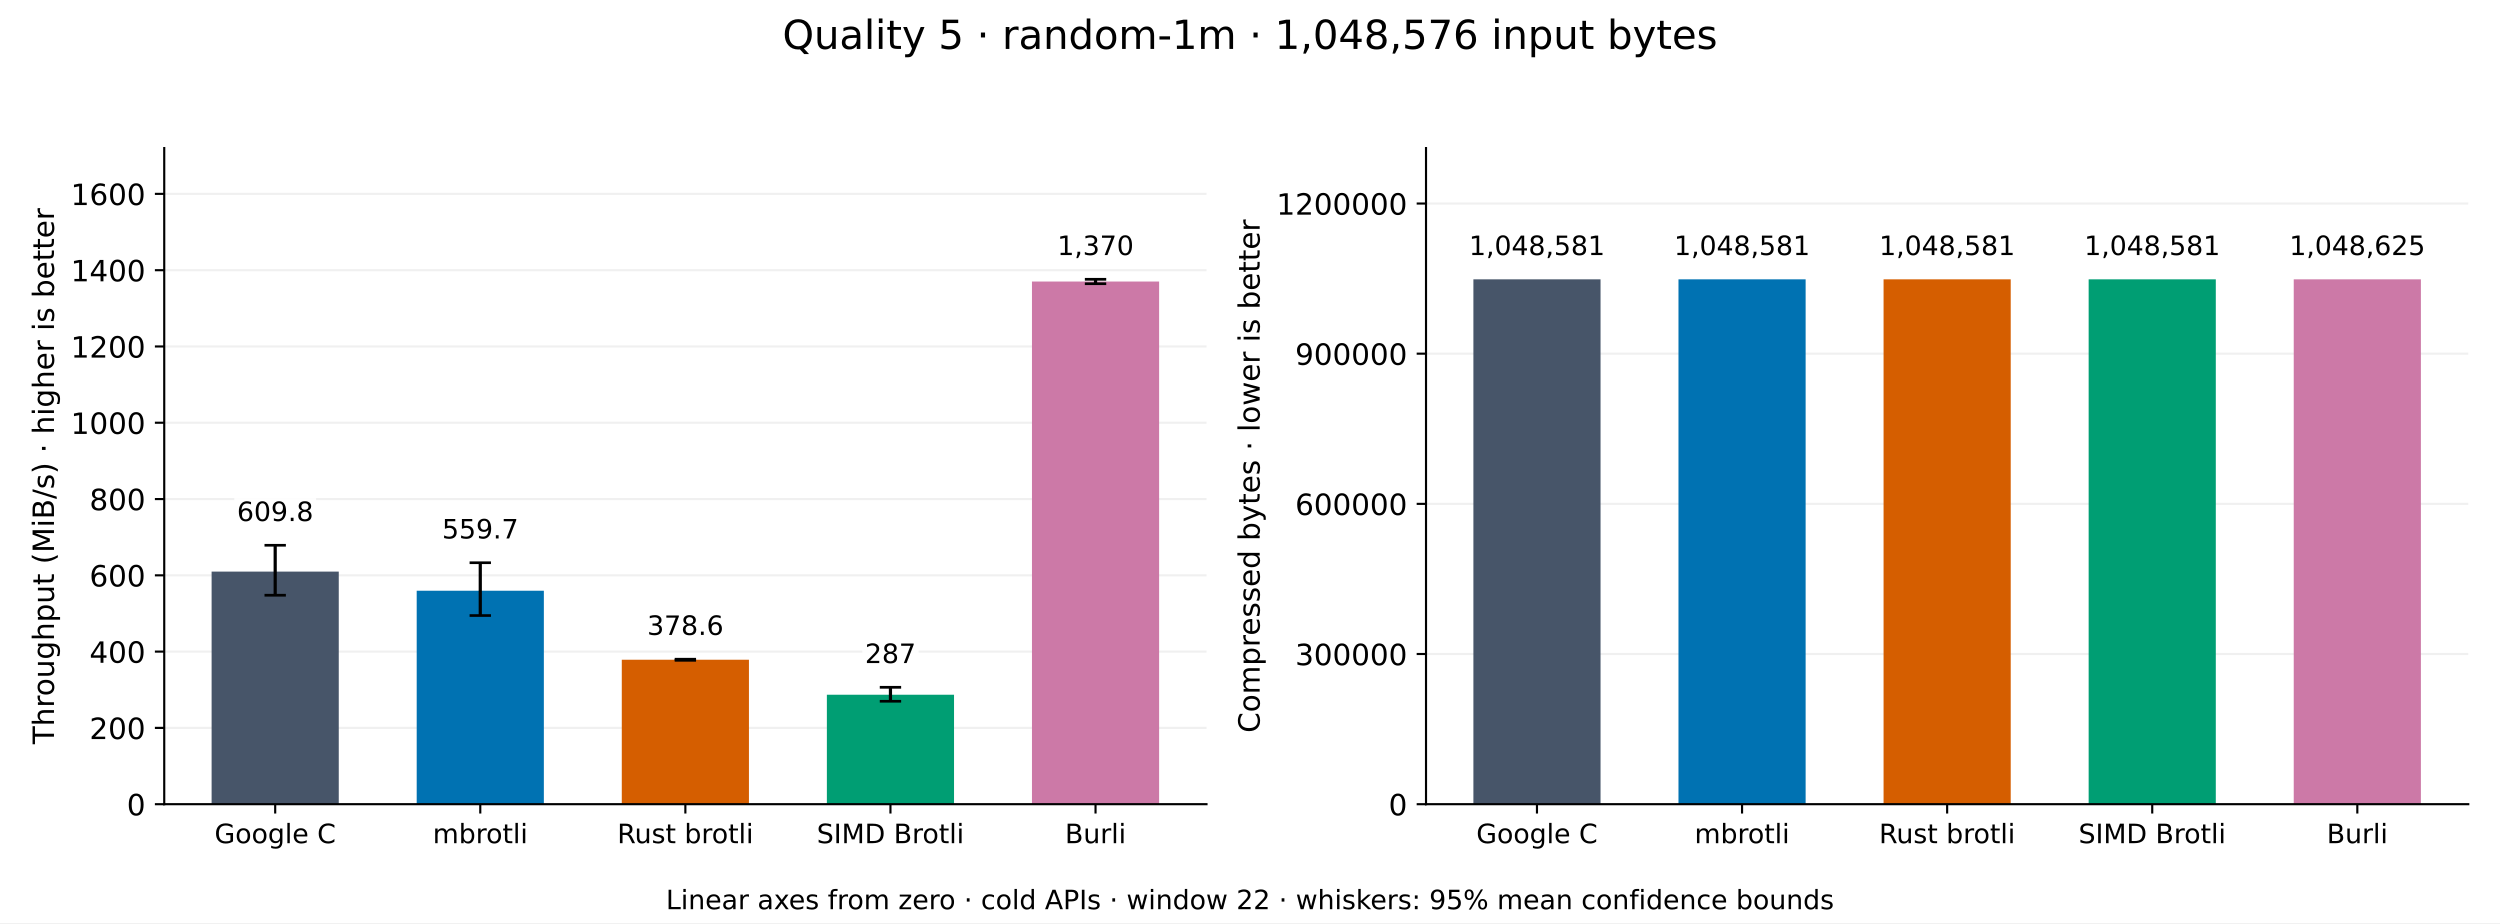
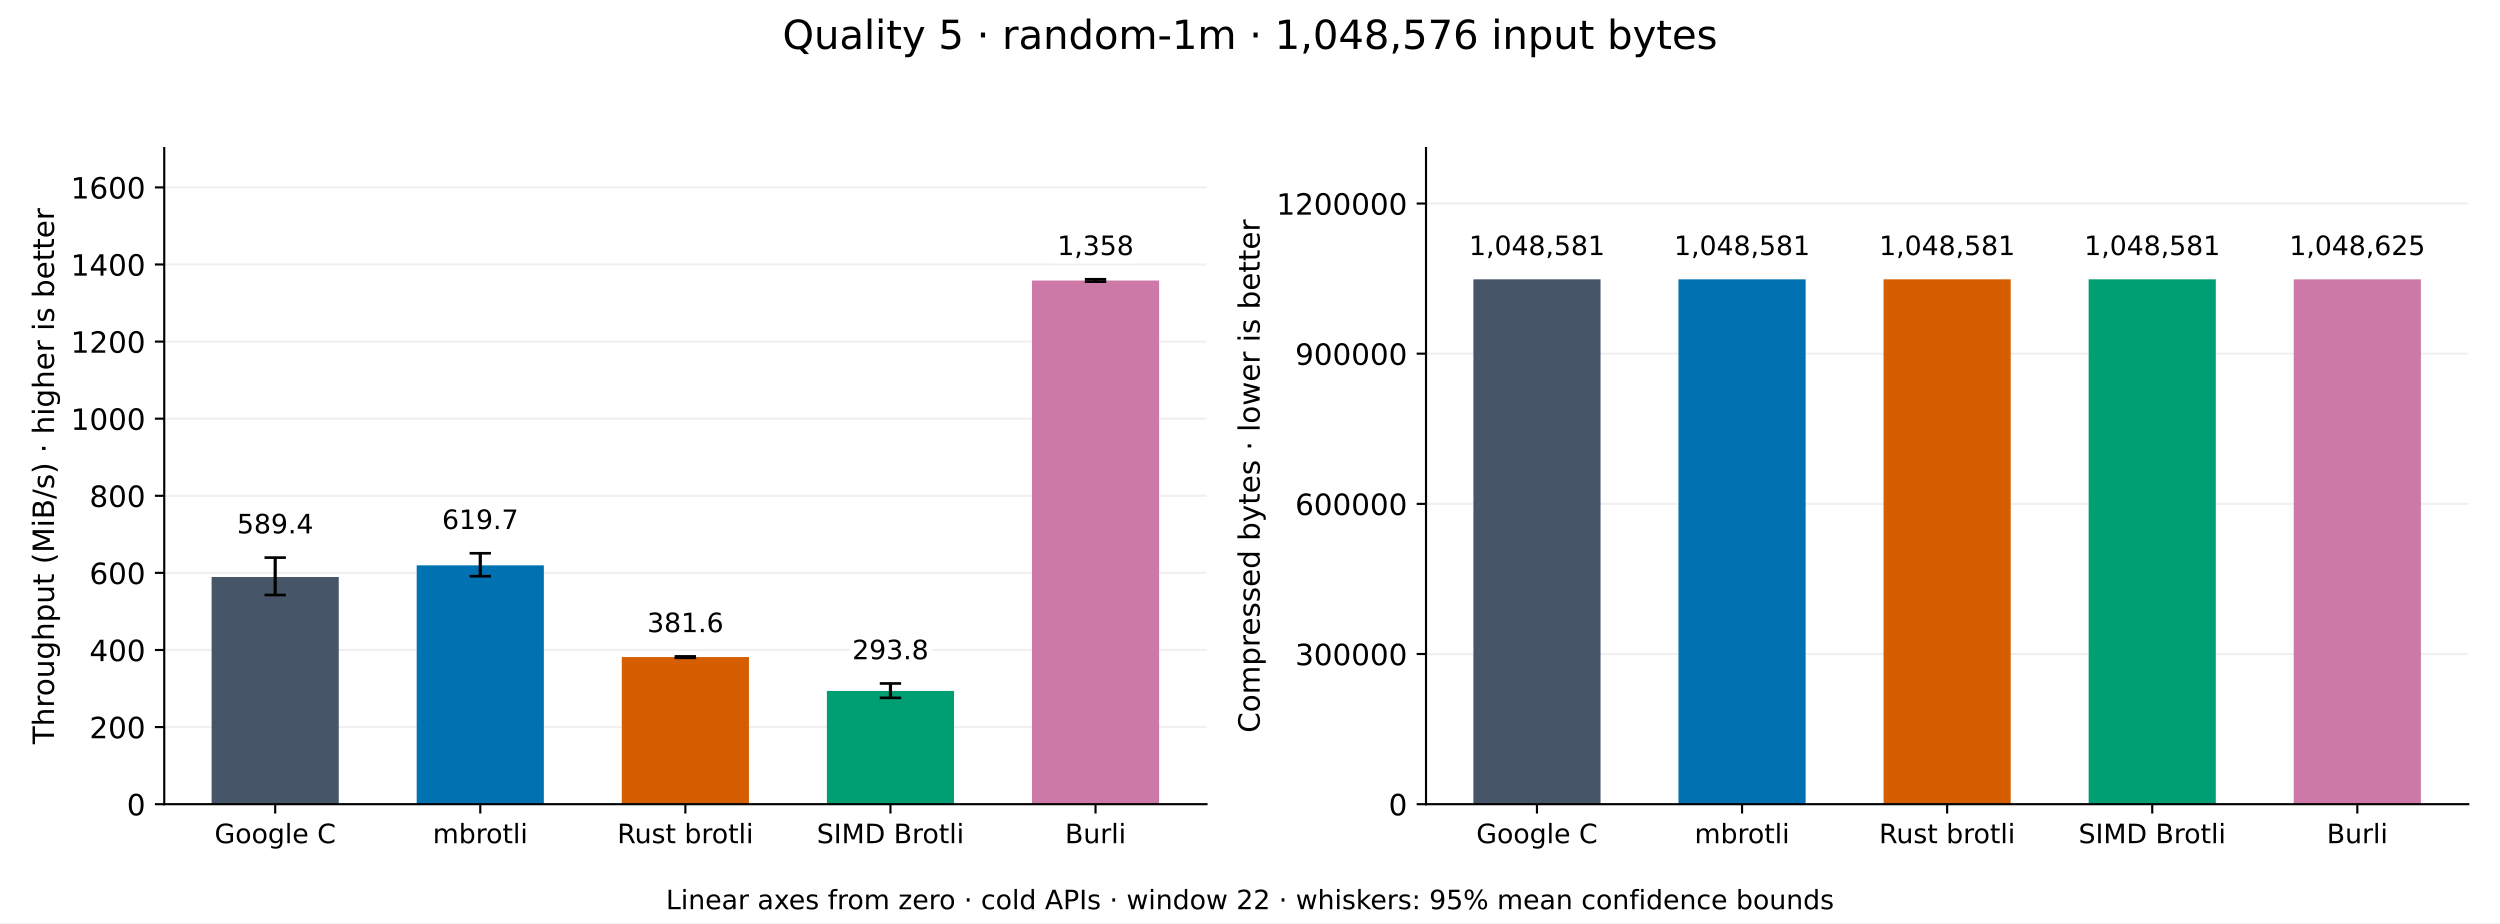
<svg xmlns="http://www.w3.org/2000/svg" xmlns:xlink="http://www.w3.org/1999/xlink" width="936pt" height="345.6pt" viewBox="0 0 936 345.6" version="1.1">
  <defs>
    <style type="text/css">*{stroke-linejoin: round; stroke-linecap: butt}</style>
  </defs>
  <g id="figure_1">
    <g id="patch_1">
      <path d="M 0 345.6 L 936 345.6 L 936 0 L 0 0 z " style="fill: #ffffff" />
    </g>
    <g id="axes_1">
      <g id="patch_2">
        <path d="M 61.49 301.088 L 451.71 301.088 L 451.71 55.44 L 61.49 55.44 z " style="fill: #ffffff" />
      </g>
      <g id="matplotlib.axis_1">
        <g id="xtick_1">
          <g id="line2d_1">
            <defs>
              <path id="m3d63aaa0ea" d="M 0 0 L 0 3.5 " style="stroke: #000000; stroke-width: 0.8" />
            </defs>
            <g>
              <use xlink:href="#m3d63aaa0ea" x="103.031" y="301.088" style="stroke: #000000; stroke-width: 0.8" />
            </g>
          </g>
          <g id="text_1">
            <text style="font-size: 10px; font-family: 'DejaVu Sans', 'Bitstream Vera Sans', 'Computer Modern Sans Serif', 'Lucida Grande', 'Verdana', 'Geneva', 'Lucid', 'Arial', 'Helvetica', 'Avant Garde', sans-serif; text-anchor: middle" x="103.031" y="315.686" transform="rotate(-0 103.0305 315.6864)">Google C</text>
          </g>
        </g>
        <g id="xtick_2">
          <g id="line2d_2">
            <g>
              <use xlink:href="#m3d63aaa0ea" x="179.815" y="301.088" style="stroke: #000000; stroke-width: 0.8" />
            </g>
          </g>
          <g id="text_2">
            <text style="font-size: 10px; font-family: 'DejaVu Sans', 'Bitstream Vera Sans', 'Computer Modern Sans Serif', 'Lucida Grande', 'Verdana', 'Geneva', 'Lucid', 'Arial', 'Helvetica', 'Avant Garde', sans-serif; text-anchor: middle" x="179.815" y="315.686" transform="rotate(-0 179.8153 315.6864)">mbrotli</text>
          </g>
        </g>
        <g id="xtick_3">
          <g id="line2d_3">
            <g>
              <use xlink:href="#m3d63aaa0ea" x="256.6" y="301.088" style="stroke: #000000; stroke-width: 0.8" />
            </g>
          </g>
          <g id="text_3">
            <text style="font-size: 10px; font-family: 'DejaVu Sans', 'Bitstream Vera Sans', 'Computer Modern Sans Serif', 'Lucida Grande', 'Verdana', 'Geneva', 'Lucid', 'Arial', 'Helvetica', 'Avant Garde', sans-serif; text-anchor: middle" x="256.6" y="315.686" transform="rotate(-0 256.6 315.6864)">Rust brotli</text>
          </g>
        </g>
        <g id="xtick_4">
          <g id="line2d_4">
            <g>
              <use xlink:href="#m3d63aaa0ea" x="333.385" y="301.088" style="stroke: #000000; stroke-width: 0.8" />
            </g>
          </g>
          <g id="text_4">
            <text style="font-size: 10px; font-family: 'DejaVu Sans', 'Bitstream Vera Sans', 'Computer Modern Sans Serif', 'Lucida Grande', 'Verdana', 'Geneva', 'Lucid', 'Arial', 'Helvetica', 'Avant Garde', sans-serif; text-anchor: middle" x="333.385" y="315.686" transform="rotate(-0 333.3847 315.6864)">SIMD Brotli</text>
          </g>
        </g>
        <g id="xtick_5">
          <g id="line2d_5">
            <g>
              <use xlink:href="#m3d63aaa0ea" x="410.169" y="301.088" style="stroke: #000000; stroke-width: 0.8" />
            </g>
          </g>
          <g id="text_5">
            <text style="font-size: 10px; font-family: 'DejaVu Sans', 'Bitstream Vera Sans', 'Computer Modern Sans Serif', 'Lucida Grande', 'Verdana', 'Geneva', 'Lucid', 'Arial', 'Helvetica', 'Avant Garde', sans-serif; text-anchor: middle" x="410.169" y="315.686" transform="rotate(-0 410.1695 315.6864)">Burli</text>
          </g>
        </g>
      </g>
      <g id="matplotlib.axis_2">
        <g id="ytick_1">
          <g id="line2d_6">
            <path d="M 61.49 301.088 L 451.71 301.088 " clip-path="url(#pde693d2f32)" style="fill: none; stroke: #b0b0b0; stroke-opacity: 0.18; stroke-width: 0.8; stroke-linecap: square" />
          </g>
          <g id="line2d_7">
            <defs>
              <path id="mb6c034703b" d="M 0 0 L -3.5 0 " style="stroke: #000000; stroke-width: 0.8" />
            </defs>
            <g>
              <use xlink:href="#mb6c034703b" x="61.49" y="301.088" style="stroke: #000000; stroke-width: 0.8" />
            </g>
          </g>
          <g id="text_6">
            <text style="font-size: 11px; font-family: 'DejaVu Sans', 'Bitstream Vera Sans', 'Computer Modern Sans Serif', 'Lucida Grande', 'Verdana', 'Geneva', 'Lucid', 'Arial', 'Helvetica', 'Avant Garde', sans-serif; text-anchor: end" x="54.49" y="305.267" transform="rotate(-0 54.49 305.2671)">0</text>
          </g>
        </g>
        <g id="ytick_2">
          <g id="line2d_8">
-             <path d="M 61.49 272.526 L 451.71 272.526 " clip-path="url(#pde693d2f32)" style="fill: none; stroke: #b0b0b0; stroke-opacity: 0.18; stroke-width: 0.8; stroke-linecap: square" />
+             <path d="M 61.49 272.222 L 451.71 272.222 " clip-path="url(#pde693d2f32)" style="fill: none; stroke: #b0b0b0; stroke-opacity: 0.18; stroke-width: 0.8; stroke-linecap: square" />
          </g>
          <g id="line2d_9">
            <g>
-               <use xlink:href="#mb6c034703b" x="61.49" y="272.526" style="stroke: #000000; stroke-width: 0.8" />
+               <use xlink:href="#mb6c034703b" x="61.49" y="272.222" style="stroke: #000000; stroke-width: 0.8" />
            </g>
          </g>
          <g id="text_7">
-             <text style="font-size: 11px; font-family: 'DejaVu Sans', 'Bitstream Vera Sans', 'Computer Modern Sans Serif', 'Lucida Grande', 'Verdana', 'Geneva', 'Lucid', 'Arial', 'Helvetica', 'Avant Garde', sans-serif; text-anchor: end" x="54.49" y="276.705" transform="rotate(-0 54.49 276.7052)">200</text>
+             <text style="font-size: 11px; font-family: 'DejaVu Sans', 'Bitstream Vera Sans', 'Computer Modern Sans Serif', 'Lucida Grande', 'Verdana', 'Geneva', 'Lucid', 'Arial', 'Helvetica', 'Avant Garde', sans-serif; text-anchor: end" x="54.49" y="276.401" transform="rotate(-0 54.49 276.4007)">200</text>
          </g>
        </g>
        <g id="ytick_3">
          <g id="line2d_10">
-             <path d="M 61.49 243.964 L 451.71 243.964 " clip-path="url(#pde693d2f32)" style="fill: none; stroke: #b0b0b0; stroke-opacity: 0.18; stroke-width: 0.8; stroke-linecap: square" />
+             <path d="M 61.49 243.355 L 451.71 243.355 " clip-path="url(#pde693d2f32)" style="fill: none; stroke: #b0b0b0; stroke-opacity: 0.18; stroke-width: 0.8; stroke-linecap: square" />
          </g>
          <g id="line2d_11">
            <g>
-               <use xlink:href="#mb6c034703b" x="61.49" y="243.964" style="stroke: #000000; stroke-width: 0.8" />
+               <use xlink:href="#mb6c034703b" x="61.49" y="243.355" style="stroke: #000000; stroke-width: 0.8" />
            </g>
          </g>
          <g id="text_8">
-             <text style="font-size: 11px; font-family: 'DejaVu Sans', 'Bitstream Vera Sans', 'Computer Modern Sans Serif', 'Lucida Grande', 'Verdana', 'Geneva', 'Lucid', 'Arial', 'Helvetica', 'Avant Garde', sans-serif; text-anchor: end" x="54.49" y="248.143" transform="rotate(-0 54.49 248.1433)">400</text>
+             <text style="font-size: 11px; font-family: 'DejaVu Sans', 'Bitstream Vera Sans', 'Computer Modern Sans Serif', 'Lucida Grande', 'Verdana', 'Geneva', 'Lucid', 'Arial', 'Helvetica', 'Avant Garde', sans-serif; text-anchor: end" x="54.49" y="247.534" transform="rotate(-0 54.49 247.5343)">400</text>
          </g>
        </g>
        <g id="ytick_4">
          <g id="line2d_12">
-             <path d="M 61.49 215.402 L 451.71 215.402 " clip-path="url(#pde693d2f32)" style="fill: none; stroke: #b0b0b0; stroke-opacity: 0.18; stroke-width: 0.8; stroke-linecap: square" />
+             <path d="M 61.49 214.489 L 451.71 214.489 " clip-path="url(#pde693d2f32)" style="fill: none; stroke: #b0b0b0; stroke-opacity: 0.18; stroke-width: 0.8; stroke-linecap: square" />
          </g>
          <g id="line2d_13">
            <g>
-               <use xlink:href="#mb6c034703b" x="61.49" y="215.402" style="stroke: #000000; stroke-width: 0.8" />
+               <use xlink:href="#mb6c034703b" x="61.49" y="214.489" style="stroke: #000000; stroke-width: 0.8" />
            </g>
          </g>
          <g id="text_9">
-             <text style="font-size: 11px; font-family: 'DejaVu Sans', 'Bitstream Vera Sans', 'Computer Modern Sans Serif', 'Lucida Grande', 'Verdana', 'Geneva', 'Lucid', 'Arial', 'Helvetica', 'Avant Garde', sans-serif; text-anchor: end" x="54.49" y="219.581" transform="rotate(-0 54.49 219.5814)">600</text>
+             <text style="font-size: 11px; font-family: 'DejaVu Sans', 'Bitstream Vera Sans', 'Computer Modern Sans Serif', 'Lucida Grande', 'Verdana', 'Geneva', 'Lucid', 'Arial', 'Helvetica', 'Avant Garde', sans-serif; text-anchor: end" x="54.49" y="218.668" transform="rotate(-0 54.49 218.6679)">600</text>
          </g>
        </g>
        <g id="ytick_5">
          <g id="line2d_14">
-             <path d="M 61.49 186.84 L 451.71 186.84 " clip-path="url(#pde693d2f32)" style="fill: none; stroke: #b0b0b0; stroke-opacity: 0.18; stroke-width: 0.8; stroke-linecap: square" />
+             <path d="M 61.49 185.622 L 451.71 185.622 " clip-path="url(#pde693d2f32)" style="fill: none; stroke: #b0b0b0; stroke-opacity: 0.18; stroke-width: 0.8; stroke-linecap: square" />
          </g>
          <g id="line2d_15">
            <g>
-               <use xlink:href="#mb6c034703b" x="61.49" y="186.84" style="stroke: #000000; stroke-width: 0.8" />
+               <use xlink:href="#mb6c034703b" x="61.49" y="185.622" style="stroke: #000000; stroke-width: 0.8" />
            </g>
          </g>
          <g id="text_10">
-             <text style="font-size: 11px; font-family: 'DejaVu Sans', 'Bitstream Vera Sans', 'Computer Modern Sans Serif', 'Lucida Grande', 'Verdana', 'Geneva', 'Lucid', 'Arial', 'Helvetica', 'Avant Garde', sans-serif; text-anchor: end" x="54.49" y="191.019" transform="rotate(-0 54.49 191.0195)">800</text>
+             <text style="font-size: 11px; font-family: 'DejaVu Sans', 'Bitstream Vera Sans', 'Computer Modern Sans Serif', 'Lucida Grande', 'Verdana', 'Geneva', 'Lucid', 'Arial', 'Helvetica', 'Avant Garde', sans-serif; text-anchor: end" x="54.49" y="189.801" transform="rotate(-0 54.49 189.8015)">800</text>
          </g>
        </g>
        <g id="ytick_6">
          <g id="line2d_16">
-             <path d="M 61.49 158.278 L 451.71 158.278 " clip-path="url(#pde693d2f32)" style="fill: none; stroke: #b0b0b0; stroke-opacity: 0.18; stroke-width: 0.8; stroke-linecap: square" />
+             <path d="M 61.49 156.756 L 451.71 156.756 " clip-path="url(#pde693d2f32)" style="fill: none; stroke: #b0b0b0; stroke-opacity: 0.18; stroke-width: 0.8; stroke-linecap: square" />
          </g>
          <g id="line2d_17">
            <g>
-               <use xlink:href="#mb6c034703b" x="61.49" y="158.278" style="stroke: #000000; stroke-width: 0.8" />
+               <use xlink:href="#mb6c034703b" x="61.49" y="156.756" style="stroke: #000000; stroke-width: 0.8" />
            </g>
          </g>
          <g id="text_11">
-             <text style="font-size: 11px; font-family: 'DejaVu Sans', 'Bitstream Vera Sans', 'Computer Modern Sans Serif', 'Lucida Grande', 'Verdana', 'Geneva', 'Lucid', 'Arial', 'Helvetica', 'Avant Garde', sans-serif; text-anchor: end" x="54.49" y="162.458" transform="rotate(-0 54.49 162.4576)">1000</text>
+             <text style="font-size: 11px; font-family: 'DejaVu Sans', 'Bitstream Vera Sans', 'Computer Modern Sans Serif', 'Lucida Grande', 'Verdana', 'Geneva', 'Lucid', 'Arial', 'Helvetica', 'Avant Garde', sans-serif; text-anchor: end" x="54.49" y="160.935" transform="rotate(-0 54.49 160.9351)">1000</text>
          </g>
        </g>
        <g id="ytick_7">
          <g id="line2d_18">
-             <path d="M 61.49 129.717 L 451.71 129.717 " clip-path="url(#pde693d2f32)" style="fill: none; stroke: #b0b0b0; stroke-opacity: 0.18; stroke-width: 0.8; stroke-linecap: square" />
+             <path d="M 61.49 127.89 L 451.71 127.89 " clip-path="url(#pde693d2f32)" style="fill: none; stroke: #b0b0b0; stroke-opacity: 0.18; stroke-width: 0.8; stroke-linecap: square" />
          </g>
          <g id="line2d_19">
            <g>
-               <use xlink:href="#mb6c034703b" x="61.49" y="129.717" style="stroke: #000000; stroke-width: 0.8" />
+               <use xlink:href="#mb6c034703b" x="61.49" y="127.89" style="stroke: #000000; stroke-width: 0.8" />
            </g>
          </g>
          <g id="text_12">
-             <text style="font-size: 11px; font-family: 'DejaVu Sans', 'Bitstream Vera Sans', 'Computer Modern Sans Serif', 'Lucida Grande', 'Verdana', 'Geneva', 'Lucid', 'Arial', 'Helvetica', 'Avant Garde', sans-serif; text-anchor: end" x="54.49" y="133.896" transform="rotate(-0 54.49 133.8957)">1200</text>
+             <text style="font-size: 11px; font-family: 'DejaVu Sans', 'Bitstream Vera Sans', 'Computer Modern Sans Serif', 'Lucida Grande', 'Verdana', 'Geneva', 'Lucid', 'Arial', 'Helvetica', 'Avant Garde', sans-serif; text-anchor: end" x="54.49" y="132.069" transform="rotate(-0 54.49 132.0687)">1200</text>
          </g>
        </g>
        <g id="ytick_8">
          <g id="line2d_20">
-             <path d="M 61.49 101.155 L 451.71 101.155 " clip-path="url(#pde693d2f32)" style="fill: none; stroke: #b0b0b0; stroke-opacity: 0.18; stroke-width: 0.8; stroke-linecap: square" />
+             <path d="M 61.49 99.023 L 451.71 99.023 " clip-path="url(#pde693d2f32)" style="fill: none; stroke: #b0b0b0; stroke-opacity: 0.18; stroke-width: 0.8; stroke-linecap: square" />
          </g>
          <g id="line2d_21">
            <g>
-               <use xlink:href="#mb6c034703b" x="61.49" y="101.155" style="stroke: #000000; stroke-width: 0.8" />
+               <use xlink:href="#mb6c034703b" x="61.49" y="99.023" style="stroke: #000000; stroke-width: 0.8" />
            </g>
          </g>
          <g id="text_13">
-             <text style="font-size: 11px; font-family: 'DejaVu Sans', 'Bitstream Vera Sans', 'Computer Modern Sans Serif', 'Lucida Grande', 'Verdana', 'Geneva', 'Lucid', 'Arial', 'Helvetica', 'Avant Garde', sans-serif; text-anchor: end" x="54.49" y="105.334" transform="rotate(-0 54.49 105.3338)">1400</text>
+             <text style="font-size: 11px; font-family: 'DejaVu Sans', 'Bitstream Vera Sans', 'Computer Modern Sans Serif', 'Lucida Grande', 'Verdana', 'Geneva', 'Lucid', 'Arial', 'Helvetica', 'Avant Garde', sans-serif; text-anchor: end" x="54.49" y="103.202" transform="rotate(-0 54.49 103.2022)">1400</text>
          </g>
        </g>
        <g id="ytick_9">
          <g id="line2d_22">
-             <path d="M 61.49 72.593 L 451.71 72.593 " clip-path="url(#pde693d2f32)" style="fill: none; stroke: #b0b0b0; stroke-opacity: 0.18; stroke-width: 0.8; stroke-linecap: square" />
+             <path d="M 61.49 70.157 L 451.71 70.157 " clip-path="url(#pde693d2f32)" style="fill: none; stroke: #b0b0b0; stroke-opacity: 0.18; stroke-width: 0.8; stroke-linecap: square" />
          </g>
          <g id="line2d_23">
            <g>
-               <use xlink:href="#mb6c034703b" x="61.49" y="72.593" style="stroke: #000000; stroke-width: 0.8" />
+               <use xlink:href="#mb6c034703b" x="61.49" y="70.157" style="stroke: #000000; stroke-width: 0.8" />
            </g>
          </g>
          <g id="text_14">
-             <text style="font-size: 11px; font-family: 'DejaVu Sans', 'Bitstream Vera Sans', 'Computer Modern Sans Serif', 'Lucida Grande', 'Verdana', 'Geneva', 'Lucid', 'Arial', 'Helvetica', 'Avant Garde', sans-serif; text-anchor: end" x="54.49" y="76.772" transform="rotate(-0 54.49 76.77185)">1600</text>
+             <text style="font-size: 11px; font-family: 'DejaVu Sans', 'Bitstream Vera Sans', 'Computer Modern Sans Serif', 'Lucida Grande', 'Verdana', 'Geneva', 'Lucid', 'Arial', 'Helvetica', 'Avant Garde', sans-serif; text-anchor: end" x="54.49" y="74.336" transform="rotate(-0 54.49 74.33583)">1600</text>
          </g>
        </g>
        <g id="text_15">
          <text style="font-size: 11px; font-family: 'DejaVu Sans', 'Bitstream Vera Sans', 'Computer Modern Sans Serif', 'Lucida Grande', 'Verdana', 'Geneva', 'Lucid', 'Arial', 'Helvetica', 'Avant Garde', sans-serif; text-anchor: middle" x="20.207" y="178.264" transform="rotate(-90 20.20734 178.264)">Throughput (MiB/s) · higher is better</text>
        </g>
      </g>
      <g id="patch_3">
-         <path d="M 79.227 301.088 L 126.834 301.088 L 126.834 214.007 L 79.227 214.007 z " clip-path="url(#pde693d2f32)" style="fill: #475569" />
+         <path d="M 79.227 301.088 L 126.834 301.088 L 126.834 216.025 L 79.227 216.025 z " clip-path="url(#pde693d2f32)" style="fill: #475569" />
      </g>
      <g id="patch_4">
-         <path d="M 156.012 301.088 L 203.619 301.088 L 203.619 221.164 L 156.012 221.164 z " clip-path="url(#pde693d2f32)" style="fill: #0072b2" />
+         <path d="M 156.012 301.088 L 203.619 301.088 L 203.619 211.653 L 156.012 211.653 z " clip-path="url(#pde693d2f32)" style="fill: #0072b2" />
      </g>
      <g id="patch_5">
-         <path d="M 232.797 301.088 L 280.403 301.088 L 280.403 247.013 L 232.797 247.013 z " clip-path="url(#pde693d2f32)" style="fill: #d55e00" />
+         <path d="M 232.797 301.088 L 280.403 301.088 L 280.403 246.013 L 232.797 246.013 z " clip-path="url(#pde693d2f32)" style="fill: #d55e00" />
      </g>
      <g id="patch_6">
-         <path d="M 309.581 301.088 L 357.188 301.088 L 357.188 260.103 L 309.581 260.103 z " clip-path="url(#pde693d2f32)" style="fill: #009e73" />
+         <path d="M 309.581 301.088 L 357.188 301.088 L 357.188 258.687 L 309.581 258.687 z " clip-path="url(#pde693d2f32)" style="fill: #009e73" />
      </g>
      <g id="patch_7">
-         <path d="M 386.366 301.088 L 433.973 301.088 L 433.973 105.401 L 386.366 105.401 z " clip-path="url(#pde693d2f32)" style="fill: #cc79a7" />
+         <path d="M 386.366 301.088 L 433.973 301.088 L 433.973 105.033 L 386.366 105.033 z " clip-path="url(#pde693d2f32)" style="fill: #cc79a7" />
      </g>
      <g id="LineCollection_1">
-         <path d="M 103.031 222.856 L 103.031 204.159 " clip-path="url(#pde693d2f32)" style="fill: none; stroke: #000000; stroke-width: 1.2" />
-         <path d="M 179.815 230.457 L 179.815 210.691 " clip-path="url(#pde693d2f32)" style="fill: none; stroke: #000000; stroke-width: 1.2" />
-         <path d="M 256.6 247.221 L 256.6 246.796 " clip-path="url(#pde693d2f32)" style="fill: none; stroke: #000000; stroke-width: 1.2" />
-         <path d="M 333.385 262.558 L 333.385 257.326 " clip-path="url(#pde693d2f32)" style="fill: none; stroke: #000000; stroke-width: 1.2" />
-         <path d="M 410.169 106.225 L 410.169 104.57 " clip-path="url(#pde693d2f32)" style="fill: none; stroke: #000000; stroke-width: 1.2" />
+         <path d="M 103.031 222.769 L 103.031 208.776 " clip-path="url(#pde693d2f32)" style="fill: none; stroke: #000000; stroke-width: 1.2" />
+         <path d="M 179.815 215.732 L 179.815 207.139 " clip-path="url(#pde693d2f32)" style="fill: none; stroke: #000000; stroke-width: 1.2" />
+         <path d="M 256.6 246.291 L 256.6 245.756 " clip-path="url(#pde693d2f32)" style="fill: none; stroke: #000000; stroke-width: 1.2" />
+         <path d="M 333.385 261.278 L 333.385 255.901 " clip-path="url(#pde693d2f32)" style="fill: none; stroke: #000000; stroke-width: 1.2" />
+         <path d="M 410.169 105.453 L 410.169 104.57 " clip-path="url(#pde693d2f32)" style="fill: none; stroke: #000000; stroke-width: 1.2" />
      </g>
      <g id="line2d_24">
        <defs>
          <path id="ma4d3aa00d3" d="M 4 0 L -4 -0 " style="stroke: #000000" />
        </defs>
        <g clip-path="url(#pde693d2f32)">
-           <use xlink:href="#ma4d3aa00d3" x="103.031" y="222.856" style="fill: #1f77b4; stroke: #000000" />
-           <use xlink:href="#ma4d3aa00d3" x="179.815" y="230.457" style="fill: #1f77b4; stroke: #000000" />
-           <use xlink:href="#ma4d3aa00d3" x="256.6" y="247.221" style="fill: #1f77b4; stroke: #000000" />
-           <use xlink:href="#ma4d3aa00d3" x="333.385" y="262.558" style="fill: #1f77b4; stroke: #000000" />
-           <use xlink:href="#ma4d3aa00d3" x="410.169" y="106.225" style="fill: #1f77b4; stroke: #000000" />
+           <use xlink:href="#ma4d3aa00d3" x="103.031" y="222.769" style="fill: #1f77b4; stroke: #000000" />
+           <use xlink:href="#ma4d3aa00d3" x="179.815" y="215.732" style="fill: #1f77b4; stroke: #000000" />
+           <use xlink:href="#ma4d3aa00d3" x="256.6" y="246.291" style="fill: #1f77b4; stroke: #000000" />
+           <use xlink:href="#ma4d3aa00d3" x="333.385" y="261.278" style="fill: #1f77b4; stroke: #000000" />
+           <use xlink:href="#ma4d3aa00d3" x="410.169" y="105.453" style="fill: #1f77b4; stroke: #000000" />
        </g>
      </g>
      <g id="line2d_25">
        <g clip-path="url(#pde693d2f32)">
-           <use xlink:href="#ma4d3aa00d3" x="103.031" y="204.159" style="fill: #1f77b4; stroke: #000000" />
-           <use xlink:href="#ma4d3aa00d3" x="179.815" y="210.691" style="fill: #1f77b4; stroke: #000000" />
-           <use xlink:href="#ma4d3aa00d3" x="256.6" y="246.796" style="fill: #1f77b4; stroke: #000000" />
-           <use xlink:href="#ma4d3aa00d3" x="333.385" y="257.326" style="fill: #1f77b4; stroke: #000000" />
+           <use xlink:href="#ma4d3aa00d3" x="103.031" y="208.776" style="fill: #1f77b4; stroke: #000000" />
+           <use xlink:href="#ma4d3aa00d3" x="179.815" y="207.139" style="fill: #1f77b4; stroke: #000000" />
+           <use xlink:href="#ma4d3aa00d3" x="256.6" y="245.756" style="fill: #1f77b4; stroke: #000000" />
+           <use xlink:href="#ma4d3aa00d3" x="333.385" y="255.901" style="fill: #1f77b4; stroke: #000000" />
          <use xlink:href="#ma4d3aa00d3" x="410.169" y="104.57" style="fill: #1f77b4; stroke: #000000" />
        </g>
      </g>
      <g id="patch_8">
        <path d="M 61.49 301.088 L 61.49 55.44 " style="fill: none; stroke: #000000; stroke-width: 0.8; stroke-linejoin: miter; stroke-linecap: square" />
      </g>
      <g id="patch_9">
        <path d="M 61.49 301.088 L 451.71 301.088 " style="fill: none; stroke: #000000; stroke-width: 0.8; stroke-linejoin: miter; stroke-linecap: square" />
      </g>
      <g id="text_16">
        <g id="patch_10">
-           <path d="M 87.716 198.159 L 118.345 198.159 L 118.345 186.481 L 87.716 186.481 z " style="fill: #ffffff; opacity: 0.9" />
-         </g>
-         <text style="font-size: 10px; font-family: 'DejaVu Sans', 'Bitstream Vera Sans', 'Computer Modern Sans Serif', 'Lucida Grande', 'Verdana', 'Geneva', 'Lucid', 'Arial', 'Helvetica', 'Avant Garde', sans-serif; text-anchor: middle" x="103.031" y="195.079" transform="rotate(-0 103.0305 195.0795)">609.8</text>
+           <path d="M 87.716 202.776 L 118.345 202.776 L 118.345 191.098 L 87.716 191.098 z " style="fill: #ffffff; opacity: 0.9" />
+         </g>
+         <text style="font-size: 10px; font-family: 'DejaVu Sans', 'Bitstream Vera Sans', 'Computer Modern Sans Serif', 'Lucida Grande', 'Verdana', 'Geneva', 'Lucid', 'Arial', 'Helvetica', 'Avant Garde', sans-serif; text-anchor: middle" x="103.031" y="199.696" transform="rotate(-0 103.0305 199.6964)">589.4</text>
      </g>
      <g id="text_17">
        <g id="patch_11">
-           <path d="M 164.501 204.691 L 195.129 204.691 L 195.129 193.013 L 164.501 193.013 z " style="fill: #ffffff; opacity: 0.9" />
-         </g>
-         <text style="font-size: 10px; font-family: 'DejaVu Sans', 'Bitstream Vera Sans', 'Computer Modern Sans Serif', 'Lucida Grande', 'Verdana', 'Geneva', 'Lucid', 'Arial', 'Helvetica', 'Avant Garde', sans-serif; text-anchor: middle" x="179.815" y="201.611" transform="rotate(-0 179.8153 201.6114)">559.7</text>
+           <path d="M 164.501 201.139 L 195.129 201.139 L 195.129 189.461 L 164.501 189.461 z " style="fill: #ffffff; opacity: 0.9" />
+         </g>
+         <text style="font-size: 10px; font-family: 'DejaVu Sans', 'Bitstream Vera Sans', 'Computer Modern Sans Serif', 'Lucida Grande', 'Verdana', 'Geneva', 'Lucid', 'Arial', 'Helvetica', 'Avant Garde', sans-serif; text-anchor: middle" x="179.815" y="198.059" transform="rotate(-0 179.8153 198.0594)">619.7</text>
      </g>
      <g id="text_18">
        <g id="patch_12">
-           <path d="M 241.286 240.796 L 271.914 240.796 L 271.914 229.117 L 241.286 229.117 z " style="fill: #ffffff; opacity: 0.9" />
-         </g>
-         <text style="font-size: 10px; font-family: 'DejaVu Sans', 'Bitstream Vera Sans', 'Computer Modern Sans Serif', 'Lucida Grande', 'Verdana', 'Geneva', 'Lucid', 'Arial', 'Helvetica', 'Avant Garde', sans-serif; text-anchor: middle" x="256.6" y="237.716" transform="rotate(-0 256.6 237.7159)">378.6</text>
+           <path d="M 241.286 239.756 L 271.914 239.756 L 271.914 228.078 L 241.286 228.078 z " style="fill: #ffffff; opacity: 0.9" />
+         </g>
+         <text style="font-size: 10px; font-family: 'DejaVu Sans', 'Bitstream Vera Sans', 'Computer Modern Sans Serif', 'Lucida Grande', 'Verdana', 'Geneva', 'Lucid', 'Arial', 'Helvetica', 'Avant Garde', sans-serif; text-anchor: middle" x="256.6" y="236.676" transform="rotate(-0 256.6 236.676)">381.6</text>
      </g>
      <g id="text_19">
        <g id="patch_13">
-           <path d="M 322.841 251.326 L 343.928 251.326 L 343.928 239.648 L 322.841 239.648 z " style="fill: #ffffff; opacity: 0.9" />
-         </g>
-         <text style="font-size: 10px; font-family: 'DejaVu Sans', 'Bitstream Vera Sans', 'Computer Modern Sans Serif', 'Lucida Grande', 'Verdana', 'Geneva', 'Lucid', 'Arial', 'Helvetica', 'Avant Garde', sans-serif; text-anchor: middle" x="333.385" y="248.246" transform="rotate(-0 333.3847 248.2465)">287</text>
+           <path d="M 318.071 249.901 L 348.699 249.901 L 348.699 238.223 L 318.071 238.223 z " style="fill: #ffffff; opacity: 0.9" />
+         </g>
+         <text style="font-size: 10px; font-family: 'DejaVu Sans', 'Bitstream Vera Sans', 'Computer Modern Sans Serif', 'Lucida Grande', 'Verdana', 'Geneva', 'Lucid', 'Arial', 'Helvetica', 'Avant Garde', sans-serif; text-anchor: middle" x="333.385" y="246.821" transform="rotate(-0 333.3847 246.8215)">293.8</text>
      </g>
      <g id="text_20">
        <g id="patch_14">
          <path d="M 394.855 98.57 L 425.484 98.57 L 425.484 86.891 L 394.855 86.891 z " style="fill: #ffffff; opacity: 0.9" />
        </g>
-         <text style="font-size: 10px; font-family: 'DejaVu Sans', 'Bitstream Vera Sans', 'Computer Modern Sans Serif', 'Lucida Grande', 'Verdana', 'Geneva', 'Lucid', 'Arial', 'Helvetica', 'Avant Garde', sans-serif; text-anchor: middle" x="410.169" y="95.49" transform="rotate(-0 410.1695 95.48991)">1,370</text>
+         <text style="font-size: 10px; font-family: 'DejaVu Sans', 'Bitstream Vera Sans', 'Computer Modern Sans Serif', 'Lucida Grande', 'Verdana', 'Geneva', 'Lucid', 'Arial', 'Helvetica', 'Avant Garde', sans-serif; text-anchor: middle" x="410.169" y="95.49" transform="rotate(-0 410.1695 95.48991)">1,358</text>
      </g>
    </g>
    <g id="axes_2">
      <g id="patch_15">
        <path d="M 533.9 301.088 L 924.12 301.088 L 924.12 55.44 L 533.9 55.44 z " style="fill: #ffffff" />
      </g>
      <g id="matplotlib.axis_3">
        <g id="xtick_6">
          <g id="line2d_26">
            <g>
              <use xlink:href="#m3d63aaa0ea" x="575.441" y="301.088" style="stroke: #000000; stroke-width: 0.8" />
            </g>
          </g>
          <g id="text_21">
            <text style="font-size: 10px; font-family: 'DejaVu Sans', 'Bitstream Vera Sans', 'Computer Modern Sans Serif', 'Lucida Grande', 'Verdana', 'Geneva', 'Lucid', 'Arial', 'Helvetica', 'Avant Garde', sans-serif; text-anchor: middle" x="575.441" y="315.686" transform="rotate(-0 575.4405 315.6864)">Google C</text>
          </g>
        </g>
        <g id="xtick_7">
          <g id="line2d_27">
            <g>
              <use xlink:href="#m3d63aaa0ea" x="652.225" y="301.088" style="stroke: #000000; stroke-width: 0.8" />
            </g>
          </g>
          <g id="text_22">
            <text style="font-size: 10px; font-family: 'DejaVu Sans', 'Bitstream Vera Sans', 'Computer Modern Sans Serif', 'Lucida Grande', 'Verdana', 'Geneva', 'Lucid', 'Arial', 'Helvetica', 'Avant Garde', sans-serif; text-anchor: middle" x="652.225" y="315.686" transform="rotate(-0 652.2253 315.6864)">mbrotli</text>
          </g>
        </g>
        <g id="xtick_8">
          <g id="line2d_28">
            <g>
              <use xlink:href="#m3d63aaa0ea" x="729.01" y="301.088" style="stroke: #000000; stroke-width: 0.8" />
            </g>
          </g>
          <g id="text_23">
            <text style="font-size: 10px; font-family: 'DejaVu Sans', 'Bitstream Vera Sans', 'Computer Modern Sans Serif', 'Lucida Grande', 'Verdana', 'Geneva', 'Lucid', 'Arial', 'Helvetica', 'Avant Garde', sans-serif; text-anchor: middle" x="729.01" y="315.686" transform="rotate(-0 729.01 315.6864)">Rust brotli</text>
          </g>
        </g>
        <g id="xtick_9">
          <g id="line2d_29">
            <g>
              <use xlink:href="#m3d63aaa0ea" x="805.795" y="301.088" style="stroke: #000000; stroke-width: 0.8" />
            </g>
          </g>
          <g id="text_24">
            <text style="font-size: 10px; font-family: 'DejaVu Sans', 'Bitstream Vera Sans', 'Computer Modern Sans Serif', 'Lucida Grande', 'Verdana', 'Geneva', 'Lucid', 'Arial', 'Helvetica', 'Avant Garde', sans-serif; text-anchor: middle" x="805.795" y="315.686" transform="rotate(-0 805.7947 315.6864)">SIMD Brotli</text>
          </g>
        </g>
        <g id="xtick_10">
          <g id="line2d_30">
            <g>
              <use xlink:href="#m3d63aaa0ea" x="882.579" y="301.088" style="stroke: #000000; stroke-width: 0.8" />
            </g>
          </g>
          <g id="text_25">
            <text style="font-size: 10px; font-family: 'DejaVu Sans', 'Bitstream Vera Sans', 'Computer Modern Sans Serif', 'Lucida Grande', 'Verdana', 'Geneva', 'Lucid', 'Arial', 'Helvetica', 'Avant Garde', sans-serif; text-anchor: middle" x="882.579" y="315.686" transform="rotate(-0 882.5795 315.6864)">Burli</text>
          </g>
        </g>
      </g>
      <g id="matplotlib.axis_4">
        <g id="ytick_10">
          <g id="line2d_31">
            <path d="M 533.9 301.088 L 924.12 301.088 " clip-path="url(#p27f3d36669)" style="fill: none; stroke: #b0b0b0; stroke-opacity: 0.18; stroke-width: 0.8; stroke-linecap: square" />
          </g>
          <g id="line2d_32">
            <g>
              <use xlink:href="#mb6c034703b" x="533.9" y="301.088" style="stroke: #000000; stroke-width: 0.8" />
            </g>
          </g>
          <g id="text_26">
            <text style="font-size: 11px; font-family: 'DejaVu Sans', 'Bitstream Vera Sans', 'Computer Modern Sans Serif', 'Lucida Grande', 'Verdana', 'Geneva', 'Lucid', 'Arial', 'Helvetica', 'Avant Garde', sans-serif; text-anchor: end" x="526.9" y="305.267" transform="rotate(-0 526.9 305.2671)">0</text>
          </g>
        </g>
        <g id="ytick_11">
          <g id="line2d_33">
            <path d="M 533.9 244.866 L 924.12 244.866 " clip-path="url(#p27f3d36669)" style="fill: none; stroke: #b0b0b0; stroke-opacity: 0.18; stroke-width: 0.8; stroke-linecap: square" />
          </g>
          <g id="line2d_34">
            <g>
              <use xlink:href="#mb6c034703b" x="533.9" y="244.866" style="stroke: #000000; stroke-width: 0.8" />
            </g>
          </g>
          <g id="text_27">
            <text style="font-size: 11px; font-family: 'DejaVu Sans', 'Bitstream Vera Sans', 'Computer Modern Sans Serif', 'Lucida Grande', 'Verdana', 'Geneva', 'Lucid', 'Arial', 'Helvetica', 'Avant Garde', sans-serif; text-anchor: end" x="526.9" y="249.045" transform="rotate(-0 526.9 249.0454)">300000</text>
          </g>
        </g>
        <g id="ytick_12">
          <g id="line2d_35">
            <path d="M 533.9 188.645 L 924.12 188.645 " clip-path="url(#p27f3d36669)" style="fill: none; stroke: #b0b0b0; stroke-opacity: 0.18; stroke-width: 0.8; stroke-linecap: square" />
          </g>
          <g id="line2d_36">
            <g>
              <use xlink:href="#mb6c034703b" x="533.9" y="188.645" style="stroke: #000000; stroke-width: 0.8" />
            </g>
          </g>
          <g id="text_28">
            <text style="font-size: 11px; font-family: 'DejaVu Sans', 'Bitstream Vera Sans', 'Computer Modern Sans Serif', 'Lucida Grande', 'Verdana', 'Geneva', 'Lucid', 'Arial', 'Helvetica', 'Avant Garde', sans-serif; text-anchor: end" x="526.9" y="192.824" transform="rotate(-0 526.9 192.8237)">600000</text>
          </g>
        </g>
        <g id="ytick_13">
          <g id="line2d_37">
            <path d="M 533.9 132.423 L 924.12 132.423 " clip-path="url(#p27f3d36669)" style="fill: none; stroke: #b0b0b0; stroke-opacity: 0.18; stroke-width: 0.8; stroke-linecap: square" />
          </g>
          <g id="line2d_38">
            <g>
              <use xlink:href="#mb6c034703b" x="533.9" y="132.423" style="stroke: #000000; stroke-width: 0.8" />
            </g>
          </g>
          <g id="text_29">
            <text style="font-size: 11px; font-family: 'DejaVu Sans', 'Bitstream Vera Sans', 'Computer Modern Sans Serif', 'Lucida Grande', 'Verdana', 'Geneva', 'Lucid', 'Arial', 'Helvetica', 'Avant Garde', sans-serif; text-anchor: end" x="526.9" y="136.602" transform="rotate(-0 526.9 136.6019)">900000</text>
          </g>
        </g>
        <g id="ytick_14">
          <g id="line2d_39">
            <path d="M 533.9 76.201 L 924.12 76.201 " clip-path="url(#p27f3d36669)" style="fill: none; stroke: #b0b0b0; stroke-opacity: 0.18; stroke-width: 0.8; stroke-linecap: square" />
          </g>
          <g id="line2d_40">
            <g>
              <use xlink:href="#mb6c034703b" x="533.9" y="76.201" style="stroke: #000000; stroke-width: 0.8" />
            </g>
          </g>
          <g id="text_30">
            <text style="font-size: 11px; font-family: 'DejaVu Sans', 'Bitstream Vera Sans', 'Computer Modern Sans Serif', 'Lucida Grande', 'Verdana', 'Geneva', 'Lucid', 'Arial', 'Helvetica', 'Avant Garde', sans-serif; text-anchor: end" x="526.9" y="80.38" transform="rotate(-0 526.9 80.38019)">1200000</text>
          </g>
        </g>
        <g id="text_31">
          <text style="font-size: 11px; font-family: 'DejaVu Sans', 'Bitstream Vera Sans', 'Computer Modern Sans Serif', 'Lucida Grande', 'Verdana', 'Geneva', 'Lucid', 'Arial', 'Helvetica', 'Avant Garde', sans-serif; text-anchor: middle" x="471.621" y="178.264" transform="rotate(-90 471.6211 178.264)">Compressed bytes · lower is better</text>
        </g>
      </g>
      <g id="patch_16">
        <path d="M 551.637 301.088 L 599.244 301.088 L 599.244 104.578 L 551.637 104.578 z " clip-path="url(#p27f3d36669)" style="fill: #475569" />
      </g>
      <g id="patch_17">
        <path d="M 628.422 301.088 L 676.029 301.088 L 676.029 104.578 L 628.422 104.578 z " clip-path="url(#p27f3d36669)" style="fill: #0072b2" />
      </g>
      <g id="patch_18">
        <path d="M 705.207 301.088 L 752.813 301.088 L 752.813 104.578 L 705.207 104.578 z " clip-path="url(#p27f3d36669)" style="fill: #d55e00" />
      </g>
      <g id="patch_19">
        <path d="M 781.991 301.088 L 829.598 301.088 L 829.598 104.578 L 781.991 104.578 z " clip-path="url(#p27f3d36669)" style="fill: #009e73" />
      </g>
      <g id="patch_20">
        <path d="M 858.776 301.088 L 906.383 301.088 L 906.383 104.57 L 858.776 104.57 z " clip-path="url(#p27f3d36669)" style="fill: #cc79a7" />
      </g>
      <g id="patch_21">
        <path d="M 533.9 301.088 L 533.9 55.44 " style="fill: none; stroke: #000000; stroke-width: 0.8; stroke-linejoin: miter; stroke-linecap: square" />
      </g>
      <g id="patch_22">
        <path d="M 533.9 301.088 L 924.12 301.088 " style="fill: none; stroke: #000000; stroke-width: 0.8; stroke-linejoin: miter; stroke-linecap: square" />
      </g>
      <g id="text_32">
        <g id="patch_23">
          <path d="M 548.994 98.578 L 601.887 98.578 L 601.887 86.9 L 548.994 86.9 z " style="fill: #ffffff; opacity: 0.9" />
        </g>
        <text style="font-size: 10px; font-family: 'DejaVu Sans', 'Bitstream Vera Sans', 'Computer Modern Sans Serif', 'Lucida Grande', 'Verdana', 'Geneva', 'Lucid', 'Arial', 'Helvetica', 'Avant Garde', sans-serif; text-anchor: middle" x="575.441" y="95.498" transform="rotate(-0 575.4405 95.49816)">1,048,581</text>
      </g>
      <g id="text_33">
        <g id="patch_24">
          <path d="M 625.778 98.578 L 678.672 98.578 L 678.672 86.9 L 625.778 86.9 z " style="fill: #ffffff; opacity: 0.9" />
        </g>
        <text style="font-size: 10px; font-family: 'DejaVu Sans', 'Bitstream Vera Sans', 'Computer Modern Sans Serif', 'Lucida Grande', 'Verdana', 'Geneva', 'Lucid', 'Arial', 'Helvetica', 'Avant Garde', sans-serif; text-anchor: middle" x="652.225" y="95.498" transform="rotate(-0 652.2253 95.49816)">1,048,581</text>
      </g>
      <g id="text_34">
        <g id="patch_25">
          <path d="M 702.563 98.578 L 755.457 98.578 L 755.457 86.9 L 702.563 86.9 z " style="fill: #ffffff; opacity: 0.9" />
        </g>
        <text style="font-size: 10px; font-family: 'DejaVu Sans', 'Bitstream Vera Sans', 'Computer Modern Sans Serif', 'Lucida Grande', 'Verdana', 'Geneva', 'Lucid', 'Arial', 'Helvetica', 'Avant Garde', sans-serif; text-anchor: middle" x="729.01" y="95.498" transform="rotate(-0 729.01 95.49816)">1,048,581</text>
      </g>
      <g id="text_35">
        <g id="patch_26">
          <path d="M 779.348 98.578 L 832.242 98.578 L 832.242 86.9 L 779.348 86.9 z " style="fill: #ffffff; opacity: 0.9" />
        </g>
        <text style="font-size: 10px; font-family: 'DejaVu Sans', 'Bitstream Vera Sans', 'Computer Modern Sans Serif', 'Lucida Grande', 'Verdana', 'Geneva', 'Lucid', 'Arial', 'Helvetica', 'Avant Garde', sans-serif; text-anchor: middle" x="805.795" y="95.498" transform="rotate(-0 805.7947 95.49816)">1,048,581</text>
      </g>
      <g id="text_36">
        <g id="patch_27">
          <path d="M 856.133 98.57 L 909.026 98.57 L 909.026 86.891 L 856.133 86.891 z " style="fill: #ffffff; opacity: 0.9" />
        </g>
        <text style="font-size: 10px; font-family: 'DejaVu Sans', 'Bitstream Vera Sans', 'Computer Modern Sans Serif', 'Lucida Grande', 'Verdana', 'Geneva', 'Lucid', 'Arial', 'Helvetica', 'Avant Garde', sans-serif; text-anchor: middle" x="882.579" y="95.49" transform="rotate(-0 882.5795 95.48991)">1,048,625</text>
      </g>
    </g>
    <g id="text_37">
      <text style="font-size: 15px; font-family: 'DejaVu Sans', 'Bitstream Vera Sans', 'Computer Modern Sans Serif', 'Lucida Grande', 'Verdana', 'Geneva', 'Lucid', 'Arial', 'Helvetica', 'Avant Garde', sans-serif; text-anchor: middle" x="468" y="18.31" transform="rotate(-0 468 18.30966)">Quality 5 · random-1m · 1,048,576 input bytes</text>
    </g>
    <g id="text_38">
      <text style="font-size: 10px; font-family: 'DejaVu Sans', 'Bitstream Vera Sans', 'Computer Modern Sans Serif', 'Lucida Grande', 'Verdana', 'Geneva', 'Lucid', 'Arial', 'Helvetica', 'Avant Garde', sans-serif; text-anchor: middle" x="468" y="340.416" transform="rotate(-0 468 340.416)">Linear axes from zero · cold APIs · window 22 · whiskers: 95% mean confidence bounds</text>
    </g>
  </g>
  <defs>
    <clipPath id="pde693d2f32">
      <rect x="61.49" y="55.44" width="390.22" height="245.648" />
    </clipPath>
    <clipPath id="p27f3d36669">
      <rect x="533.9" y="55.44" width="390.22" height="245.648" />
    </clipPath>
  </defs>
</svg>
